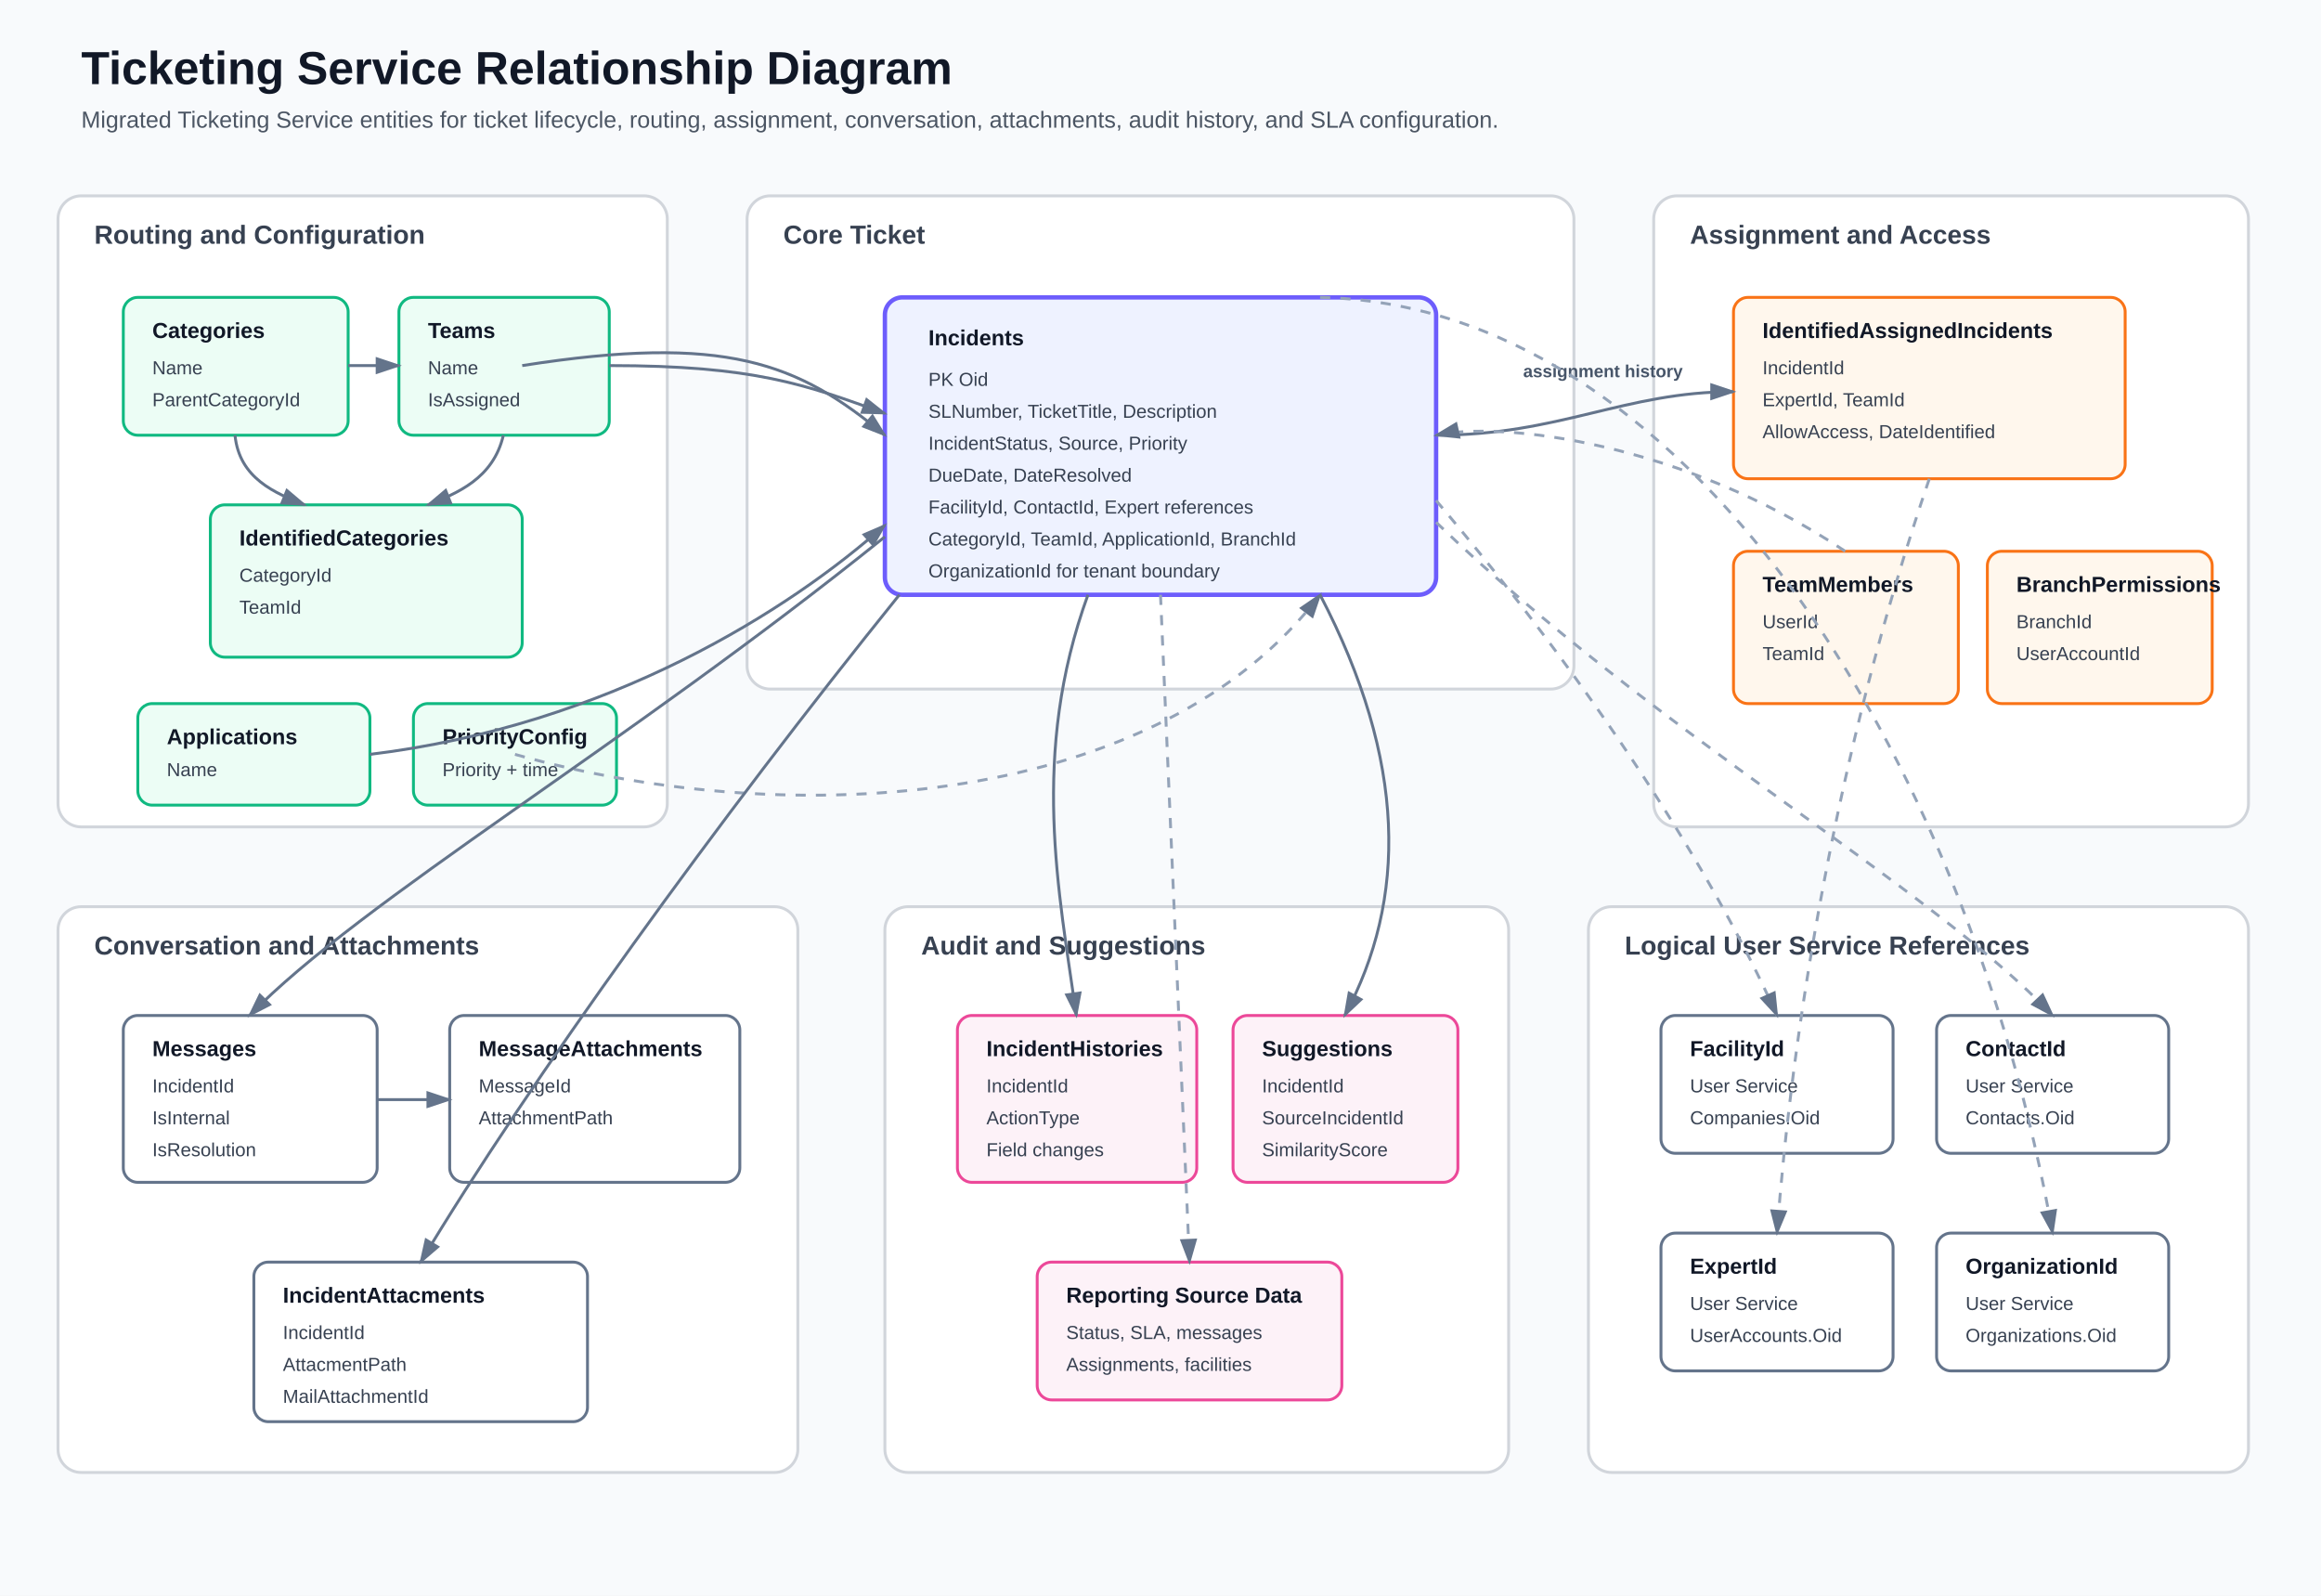
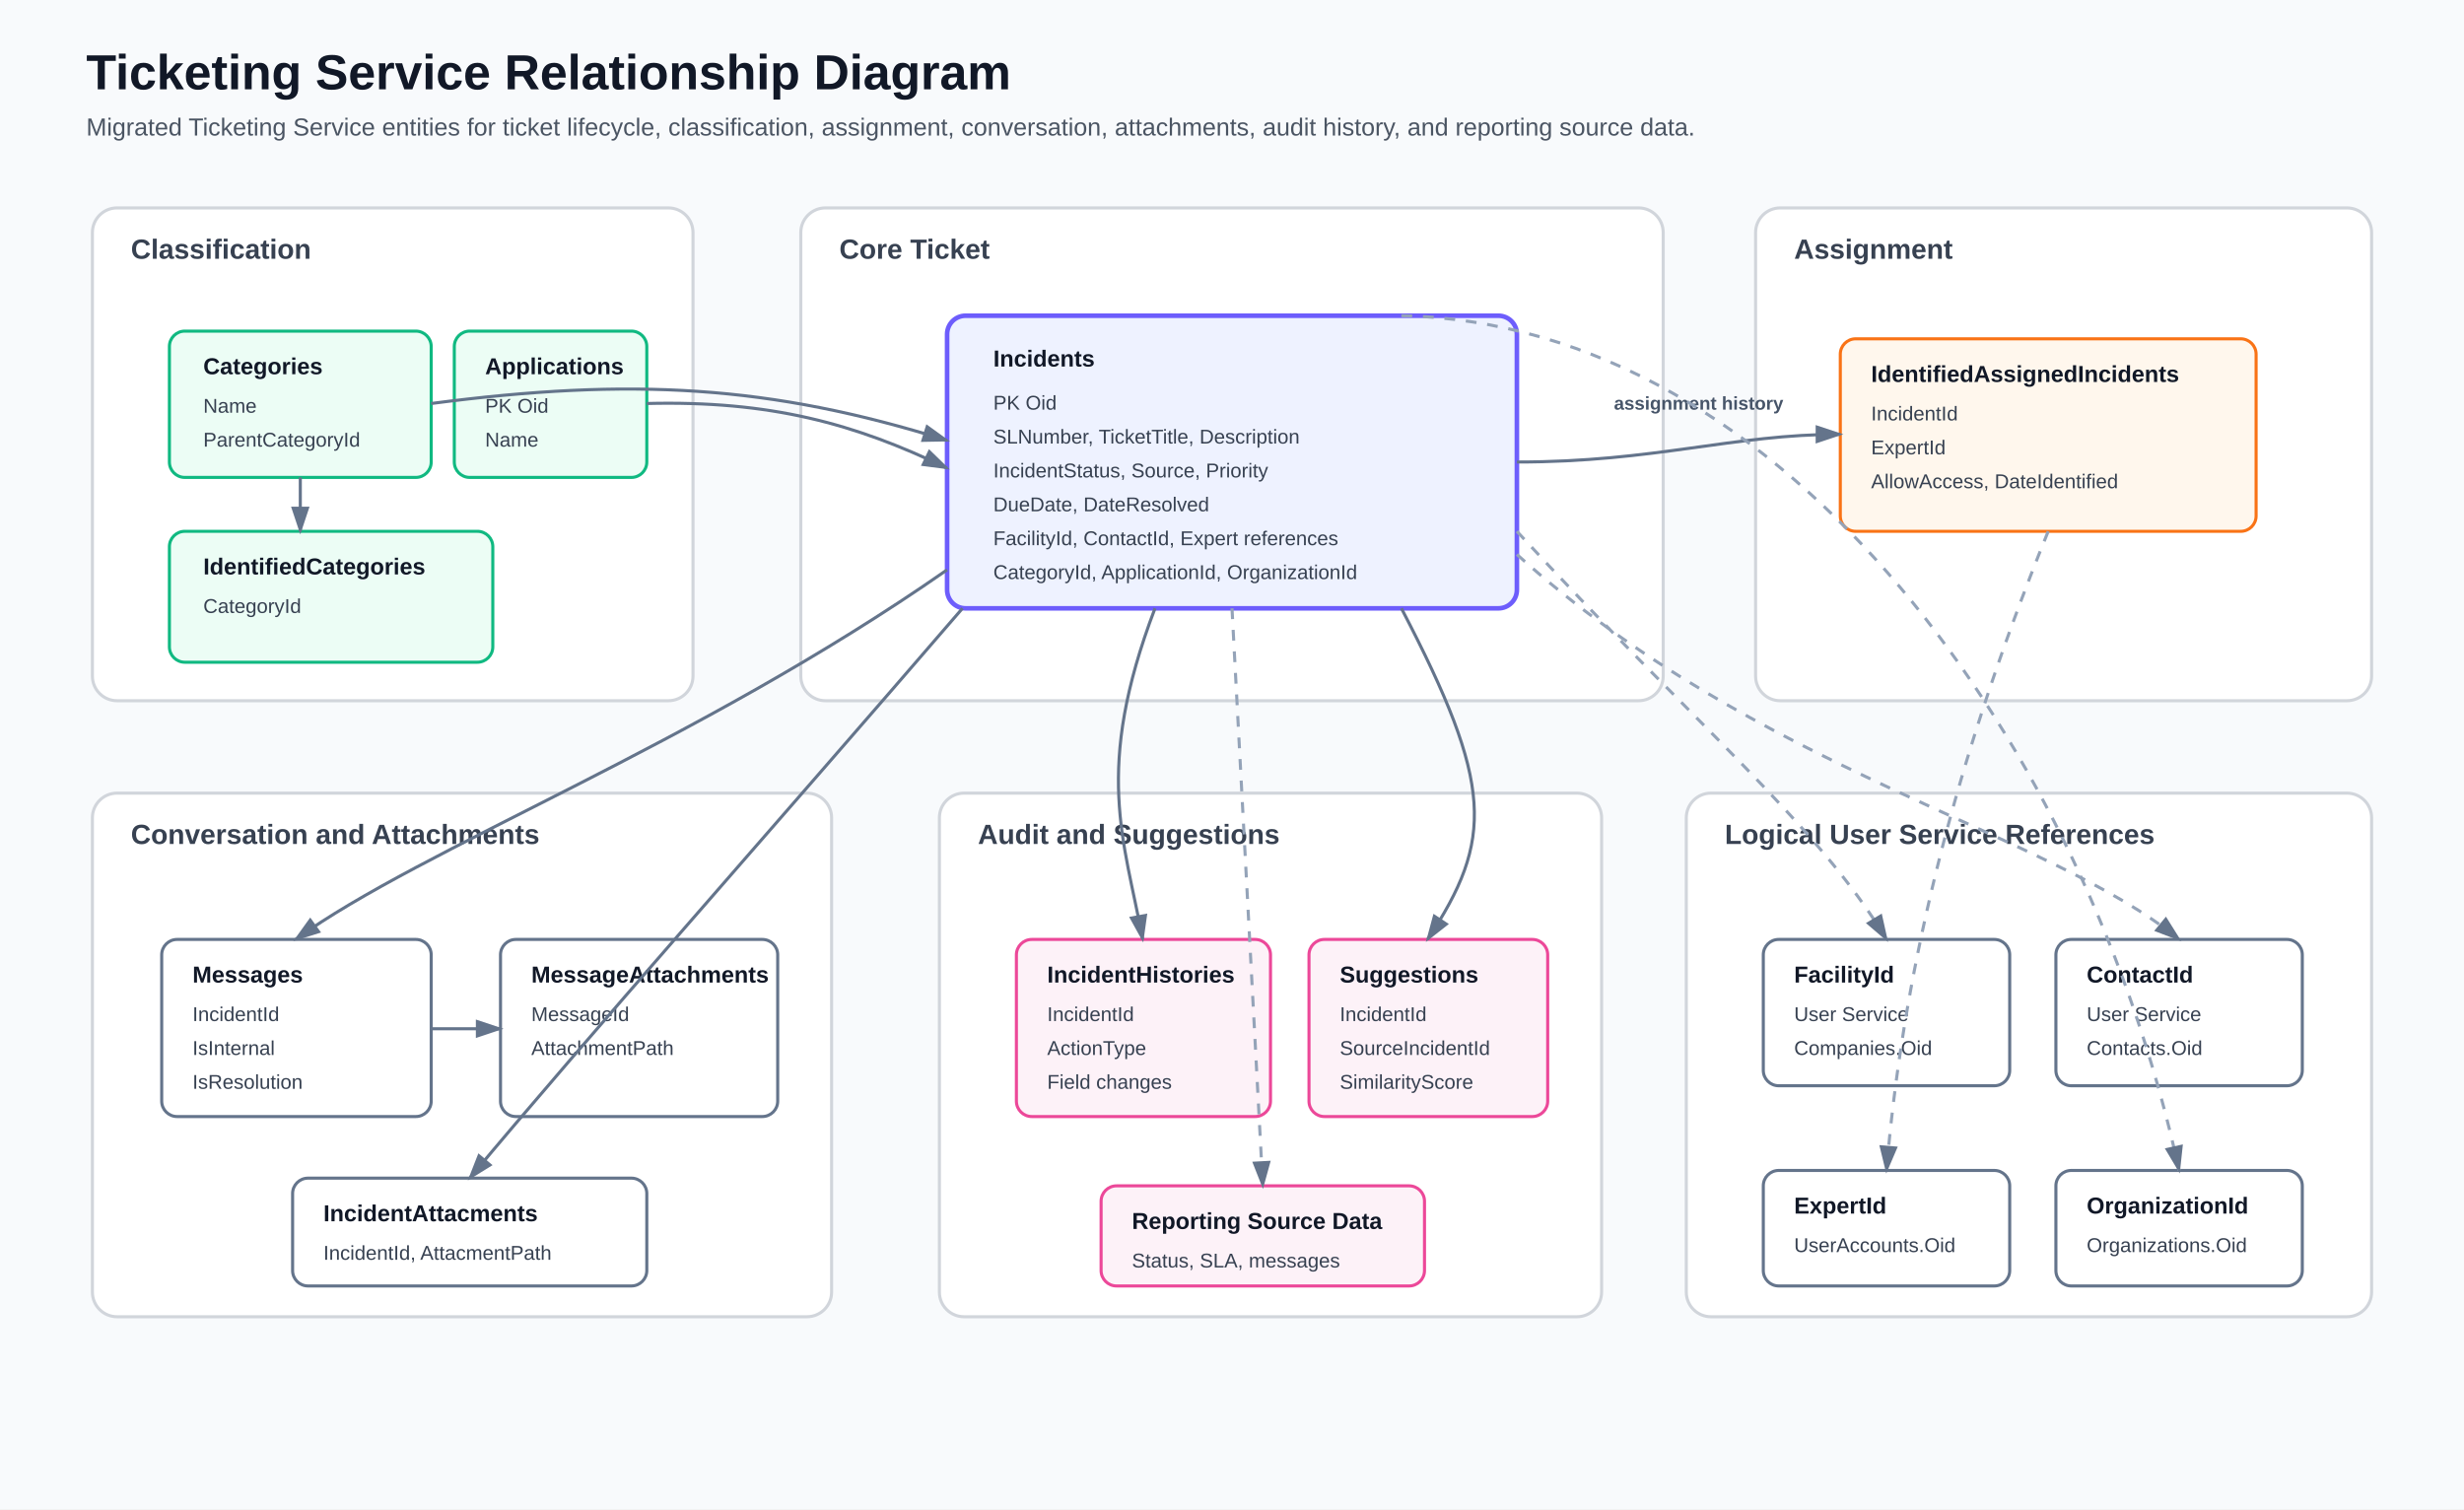
- <svg xmlns="http://www.w3.org/2000/svg" width="1600" height="1100" viewBox="0 0 1600 1100">
+ <svg xmlns="http://www.w3.org/2000/svg" width="1600" height="980" viewBox="0 0 1600 980">
  <defs>
    <style>
      .bg{fill:#f8fafc}
      .title{font:700 32px Arial,sans-serif;fill:#111827}
      .subtitle{font:400 16px Arial,sans-serif;fill:#4b5563}
      .group{fill:#ffffff;stroke:#d1d5db;stroke-width:2;rx:16}
      .groupTitle{font:700 18px Arial,sans-serif;fill:#374151}
      .incident{fill:#eef2ff;stroke:#6d5dfc;stroke-width:3;rx:12}
      .box{fill:#ffffff;stroke:#64748b;stroke-width:2;rx:10}
      .box2{fill:#ecfdf5;stroke:#10b981;stroke-width:2;rx:10}
      .box3{fill:#fff7ed;stroke:#f97316;stroke-width:2;rx:10}
      .box4{fill:#fdf2f8;stroke:#ec4899;stroke-width:2;rx:10}
      .head{font:700 15px Arial,sans-serif;fill:#111827}
      .field{font:400 13px Arial,sans-serif;fill:#374151}
      .rel{stroke:#64748b;stroke-width:2;fill:none;marker-end:url(#arrow)}
      .dash{stroke:#94a3b8;stroke-width:2;fill:none;stroke-dasharray:7 7;marker-end:url(#arrow)}
      .label{font:600 12px Arial,sans-serif;fill:#475569}
    </style>
    <marker id="arrow" markerWidth="10" markerHeight="10" refX="8" refY="3" orient="auto" markerUnits="strokeWidth">
      <path d="M0,0 L0,6 L9,3 z" fill="#64748b" />
    </marker>
  </defs>
-   <rect class="bg" x="0" y="0" width="1600" height="1100" />
+   <rect class="bg" x="0" y="0" width="1600" height="980" />
  <text class="title" x="56" y="58">Ticketing Service Relationship Diagram</text>
-   <text class="subtitle" x="56" y="88">Migrated Ticketing Service entities for ticket lifecycle, routing, assignment, conversation, attachments, audit history, and SLA configuration.</text>
-   <rect class="group" x="515" y="135" width="570" height="340" />
-   <text class="groupTitle" x="540" y="168">Core Ticket</text>
-   <rect class="incident" x="610" y="205" width="380" height="205" />
-   <text class="head" x="640" y="238">Incidents</text>
-   <text class="field" x="640" y="266">PK Oid</text>
-   <text class="field" x="640" y="288">SLNumber, TicketTitle, Description</text>
-   <text class="field" x="640" y="310">IncidentStatus, Source, Priority</text>
-   <text class="field" x="640" y="332">DueDate, DateResolved</text>
-   <text class="field" x="640" y="354">FacilityId, ContactId, Expert references</text>
-   <text class="field" x="640" y="376">CategoryId, TeamId, ApplicationId, BranchId</text>
-   <text class="field" x="640" y="398">OrganizationId for tenant boundary</text>
-   <rect class="group" x="40" y="135" width="420" height="435" />
-   <text class="groupTitle" x="65" y="168">Routing and Configuration</text>
-   <rect class="box2" x="85" y="205" width="155" height="95" />
-   <text class="head" x="105" y="233">Categories</text>
-   <text class="field" x="105" y="258">Name</text>
-   <text class="field" x="105" y="280">ParentCategoryId</text>
-   <rect class="box2" x="275" y="205" width="145" height="95" />
-   <text class="head" x="295" y="233">Teams</text>
-   <text class="field" x="295" y="258">Name</text>
-   <text class="field" x="295" y="280">IsAssigned</text>
-   <rect class="box2" x="145" y="348" width="215" height="105" />
-   <text class="head" x="165" y="376">IdentifiedCategories</text>
-   <text class="field" x="165" y="401">CategoryId</text>
-   <text class="field" x="165" y="423">TeamId</text>
-   <rect class="box2" x="95" y="485" width="160" height="70" />
-   <text class="head" x="115" y="513">Applications</text>
-   <text class="field" x="115" y="535">Name</text>
-   <rect class="box2" x="285" y="485" width="140" height="70" />
-   <text class="head" x="305" y="513">PriorityConfig</text>
-   <text class="field" x="305" y="535">Priority + time</text>
-   <path class="rel" d="M240 252 L275 252" />
-   <path class="rel" d="M162 300 C165 330 190 340 210 348" />
-   <path class="rel" d="M347 300 C340 330 315 340 295 348" />
-   <path class="rel" d="M420 252 C520 252 555 265 610 285" />
-   <path class="rel" d="M360 252 C500 230 550 250 610 300" />
-   <path class="rel" d="M255 520 C420 500 545 420 610 362" />
-   <path class="dash" d="M355 520 C550 575 800 555 910 410" />
-   <rect class="group" x="1140" y="135" width="410" height="435" />
-   <text class="groupTitle" x="1165" y="168">Assignment and Access</text>
-   <rect class="box3" x="1195" y="205" width="270" height="125" />
-   <text class="head" x="1215" y="233">IdentifiedAssignedIncidents</text>
-   <text class="field" x="1215" y="258">IncidentId</text>
-   <text class="field" x="1215" y="280">ExpertId, TeamId</text>
-   <text class="field" x="1215" y="302">AllowAccess, DateIdentified</text>
-   <rect class="box3" x="1195" y="380" width="155" height="105" />
-   <text class="head" x="1215" y="408">TeamMembers</text>
-   <text class="field" x="1215" y="433">UserId</text>
-   <text class="field" x="1215" y="455">TeamId</text>
-   <rect class="box3" x="1370" y="380" width="155" height="105" />
-   <text class="head" x="1390" y="408">BranchPermissions</text>
-   <text class="field" x="1390" y="433">BranchId</text>
-   <text class="field" x="1390" y="455">UserAccountId</text>
-   <path class="rel" d="M990 300 C1075 300 1120 270 1195 270" />
-   <path class="dash" d="M1272 380 C1160 305 1035 290 990 300" />
-   <text class="label" x="1050" y="260">assignment history</text>
-   <rect class="group" x="40" y="625" width="510" height="390" />
-   <text class="groupTitle" x="65" y="658">Conversation and Attachments</text>
-   <rect class="box" x="85" y="700" width="175" height="115" />
-   <text class="head" x="105" y="728">Messages</text>
-   <text class="field" x="105" y="753">IncidentId</text>
-   <text class="field" x="105" y="775">IsInternal</text>
-   <text class="field" x="105" y="797">IsResolution</text>
-   <rect class="box" x="310" y="700" width="200" height="115" />
-   <text class="head" x="330" y="728">MessageAttachments</text>
-   <text class="field" x="330" y="753">MessageId</text>
-   <text class="field" x="330" y="775">AttachmentPath</text>
-   <rect class="box" x="175" y="870" width="230" height="110" />
-   <text class="head" x="195" y="898">IncidentAttacments</text>
-   <text class="field" x="195" y="923">IncidentId</text>
-   <text class="field" x="195" y="945">AttacmentPath</text>
-   <text class="field" x="195" y="967">MailAttachmentId</text>
-   <path class="rel" d="M260 758 L310 758" />
-   <path class="rel" d="M610 370 C430 515 250 620 172 700" />
-   <path class="rel" d="M620 410 C495 565 365 745 290 870" />
-   <rect class="group" x="610" y="625" width="430" height="390" />
-   <text class="groupTitle" x="635" y="658">Audit and Suggestions</text>
-   <rect class="box4" x="660" y="700" width="165" height="115" />
-   <text class="head" x="680" y="728">IncidentHistories</text>
-   <text class="field" x="680" y="753">IncidentId</text>
-   <text class="field" x="680" y="775">ActionType</text>
-   <text class="field" x="680" y="797">Field changes</text>
-   <rect class="box4" x="850" y="700" width="155" height="115" />
-   <text class="head" x="870" y="728">Suggestions</text>
-   <text class="field" x="870" y="753">IncidentId</text>
-   <text class="field" x="870" y="775">SourceIncidentId</text>
-   <text class="field" x="870" y="797">SimilarityScore</text>
-   <rect class="box4" x="715" y="870" width="210" height="95" />
-   <text class="head" x="735" y="898">Reporting Source Data</text>
-   <text class="field" x="735" y="923">Status, SLA, messages</text>
-   <text class="field" x="735" y="945">Assignments, facilities</text>
-   <path class="rel" d="M750 410 C710 520 730 615 742 700" />
-   <path class="rel" d="M910 410 C970 525 970 620 927 700" />
-   <path class="dash" d="M800 410 L820 870" />
-   <rect class="group" x="1095" y="625" width="455" height="390" />
-   <text class="groupTitle" x="1120" y="658">Logical User Service References</text>
-   <rect class="box" x="1145" y="700" width="160" height="95" />
-   <text class="head" x="1165" y="728">FacilityId</text>
-   <text class="field" x="1165" y="753">User Service</text>
-   <text class="field" x="1165" y="775">Companies.Oid</text>
-   <rect class="box" x="1335" y="700" width="160" height="95" />
-   <text class="head" x="1355" y="728">ContactId</text>
-   <text class="field" x="1355" y="753">User Service</text>
-   <text class="field" x="1355" y="775">Contacts.Oid</text>
-   <rect class="box" x="1145" y="850" width="160" height="95" />
-   <text class="head" x="1165" y="878">ExpertId</text>
-   <text class="field" x="1165" y="903">User Service</text>
-   <text class="field" x="1165" y="925">UserAccounts.Oid</text>
-   <rect class="box" x="1335" y="850" width="160" height="95" />
-   <text class="head" x="1355" y="878">OrganizationId</text>
-   <text class="field" x="1355" y="903">User Service</text>
-   <text class="field" x="1355" y="925">Organizations.Oid</text>
-   <path class="dash" d="M990 345 C1100 475 1180 600 1225 700" />
-   <path class="dash" d="M990 360 C1140 505 1330 610 1415 700" />
-   <path class="dash" d="M1330 330 C1265 520 1235 715 1225 850" />
-   <path class="dash" d="M910 205 C1160 210 1355 515 1415 850" />
+   <text class="subtitle" x="56" y="88">Migrated Ticketing Service entities for ticket lifecycle, classification, assignment, conversation, attachments, audit history, and reporting source data.</text>
+   <rect class="group" x="520" y="135" width="560" height="320" />
+   <text class="groupTitle" x="545" y="168">Core Ticket</text>
+   <rect class="incident" x="615" y="205" width="370" height="190" />
+   <text class="head" x="645" y="238">Incidents</text>
+   <text class="field" x="645" y="266">PK Oid</text>
+   <text class="field" x="645" y="288">SLNumber, TicketTitle, Description</text>
+   <text class="field" x="645" y="310">IncidentStatus, Source, Priority</text>
+   <text class="field" x="645" y="332">DueDate, DateResolved</text>
+   <text class="field" x="645" y="354">FacilityId, ContactId, Expert references</text>
+   <text class="field" x="645" y="376">CategoryId, ApplicationId, OrganizationId</text>
+   <rect class="group" x="60" y="135" width="390" height="320" />
+   <text class="groupTitle" x="85" y="168">Classification</text>
+   <rect class="box2" x="110" y="215" width="170" height="95" />
+   <text class="head" x="132" y="243">Categories</text>
+   <text class="field" x="132" y="268">Name</text>
+   <text class="field" x="132" y="290">ParentCategoryId</text>
+   <rect class="box2" x="110" y="345" width="210" height="85" />
+   <text class="head" x="132" y="373">IdentifiedCategories</text>
+   <text class="field" x="132" y="398">CategoryId</text>
+   <rect class="box2" x="295" y="215" width="125" height="95" />
+   <text class="head" x="315" y="243">Applications</text>
+   <text class="field" x="315" y="268">PK Oid</text>
+   <text class="field" x="315" y="290">Name</text>
+   <path class="rel" d="M195 310 L195 345" />
+   <path class="rel" d="M280 262 C410 245 500 250 615 286" />
+   <path class="rel" d="M420 262 C500 260 555 275 615 304" />
+   <rect class="group" x="1140" y="135" width="400" height="320" />
+   <text class="groupTitle" x="1165" y="168">Assignment</text>
+   <rect class="box3" x="1195" y="220" width="270" height="125" />
+   <text class="head" x="1215" y="248">IdentifiedAssignedIncidents</text>
+   <text class="field" x="1215" y="273">IncidentId</text>
+   <text class="field" x="1215" y="295">ExpertId</text>
+   <text class="field" x="1215" y="317">AllowAccess, DateIdentified</text>
+   <path class="rel" d="M985 300 C1075 300 1125 282 1195 282" />
+   <text class="label" x="1048" y="266">assignment history</text>
+   <rect class="group" x="60" y="515" width="480" height="340" />
+   <text class="groupTitle" x="85" y="548">Conversation and Attachments</text>
+   <rect class="box" x="105" y="610" width="175" height="115" />
+   <text class="head" x="125" y="638">Messages</text>
+   <text class="field" x="125" y="663">IncidentId</text>
+   <text class="field" x="125" y="685">IsInternal</text>
+   <text class="field" x="125" y="707">IsResolution</text>
+   <rect class="box" x="325" y="610" width="180" height="115" />
+   <text class="head" x="345" y="638">MessageAttachments</text>
+   <text class="field" x="345" y="663">MessageId</text>
+   <text class="field" x="345" y="685">AttachmentPath</text>
+   <rect class="box" x="190" y="765" width="230" height="70" />
+   <text class="head" x="210" y="793">IncidentAttacments</text>
+   <text class="field" x="210" y="818">IncidentId, AttacmentPath</text>
+   <path class="rel" d="M280 668 L325 668" />
+   <path class="rel" d="M615 370 C450 485 275 550 192 610" />
+   <path class="rel" d="M625 395 C500 540 380 675 305 765" />
+   <rect class="group" x="610" y="515" width="430" height="340" />
+   <text class="groupTitle" x="635" y="548">Audit and Suggestions</text>
+   <rect class="box4" x="660" y="610" width="165" height="115" />
+   <text class="head" x="680" y="638">IncidentHistories</text>
+   <text class="field" x="680" y="663">IncidentId</text>
+   <text class="field" x="680" y="685">ActionType</text>
+   <text class="field" x="680" y="707">Field changes</text>
+   <rect class="box4" x="850" y="610" width="155" height="115" />
+   <text class="head" x="870" y="638">Suggestions</text>
+   <text class="field" x="870" y="663">IncidentId</text>
+   <text class="field" x="870" y="685">SourceIncidentId</text>
+   <text class="field" x="870" y="707">SimilarityScore</text>
+   <rect class="box4" x="715" y="770" width="210" height="65" />
+   <text class="head" x="735" y="798">Reporting Source Data</text>
+   <text class="field" x="735" y="823">Status, SLA, messages</text>
+   <path class="rel" d="M750 395 C710 500 730 545 742 610" />
+   <path class="rel" d="M910 395 C970 510 970 545 927 610" />
+   <path class="dash" d="M800 395 L820 770" />
+   <rect class="group" x="1095" y="515" width="445" height="340" />
+   <text class="groupTitle" x="1120" y="548">Logical User Service References</text>
+   <rect class="box" x="1145" y="610" width="160" height="95" />
+   <text class="head" x="1165" y="638">FacilityId</text>
+   <text class="field" x="1165" y="663">User Service</text>
+   <text class="field" x="1165" y="685">Companies.Oid</text>
+   <rect class="box" x="1335" y="610" width="160" height="95" />
+   <text class="head" x="1355" y="638">ContactId</text>
+   <text class="field" x="1355" y="663">User Service</text>
+   <text class="field" x="1355" y="685">Contacts.Oid</text>
+   <rect class="box" x="1145" y="760" width="160" height="75" />
+   <text class="head" x="1165" y="788">ExpertId</text>
+   <text class="field" x="1165" y="813">UserAccounts.Oid</text>
+   <rect class="box" x="1335" y="760" width="160" height="75" />
+   <text class="head" x="1355" y="788">OrganizationId</text>
+   <text class="field" x="1355" y="813">Organizations.Oid</text>
+   <path class="dash" d="M985 345 C1100 470 1180 535 1225 610" />
+   <path class="dash" d="M985 360 C1140 500 1330 540 1415 610" />
+   <path class="dash" d="M1330 345 C1265 505 1235 640 1225 760" />
+   <path class="dash" d="M910 205 C1160 210 1355 485 1415 760" />
</svg>
